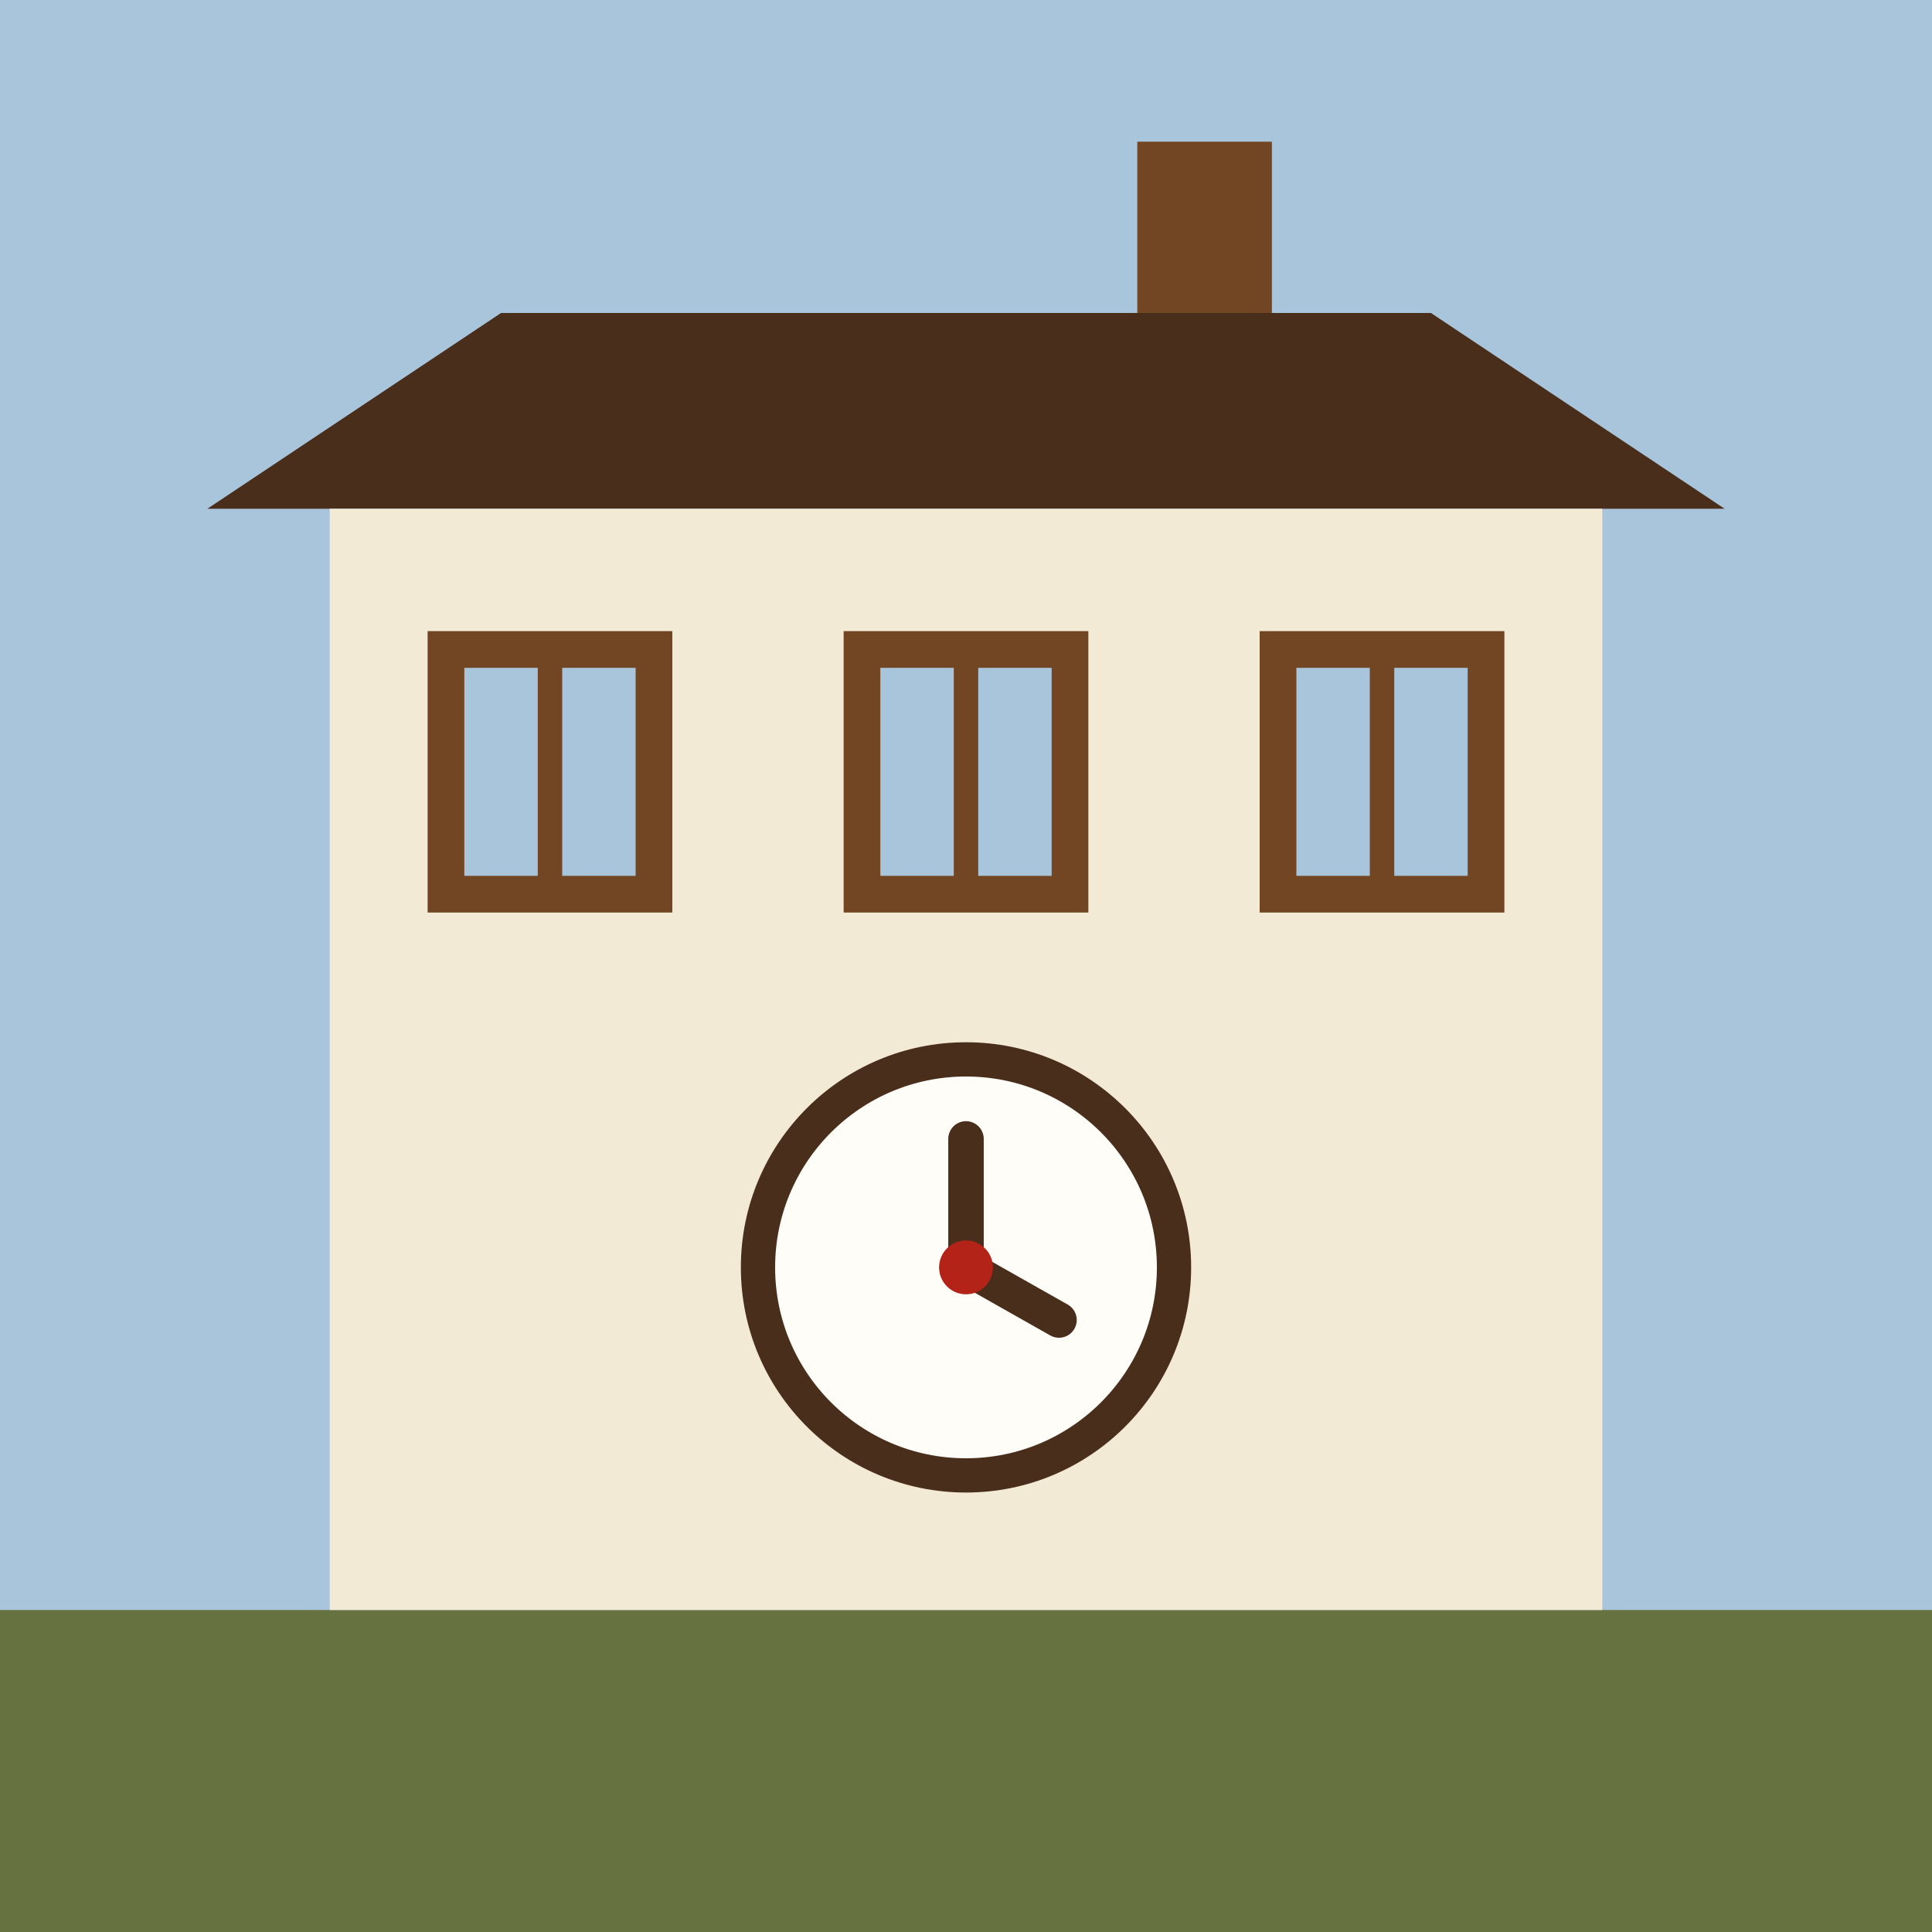
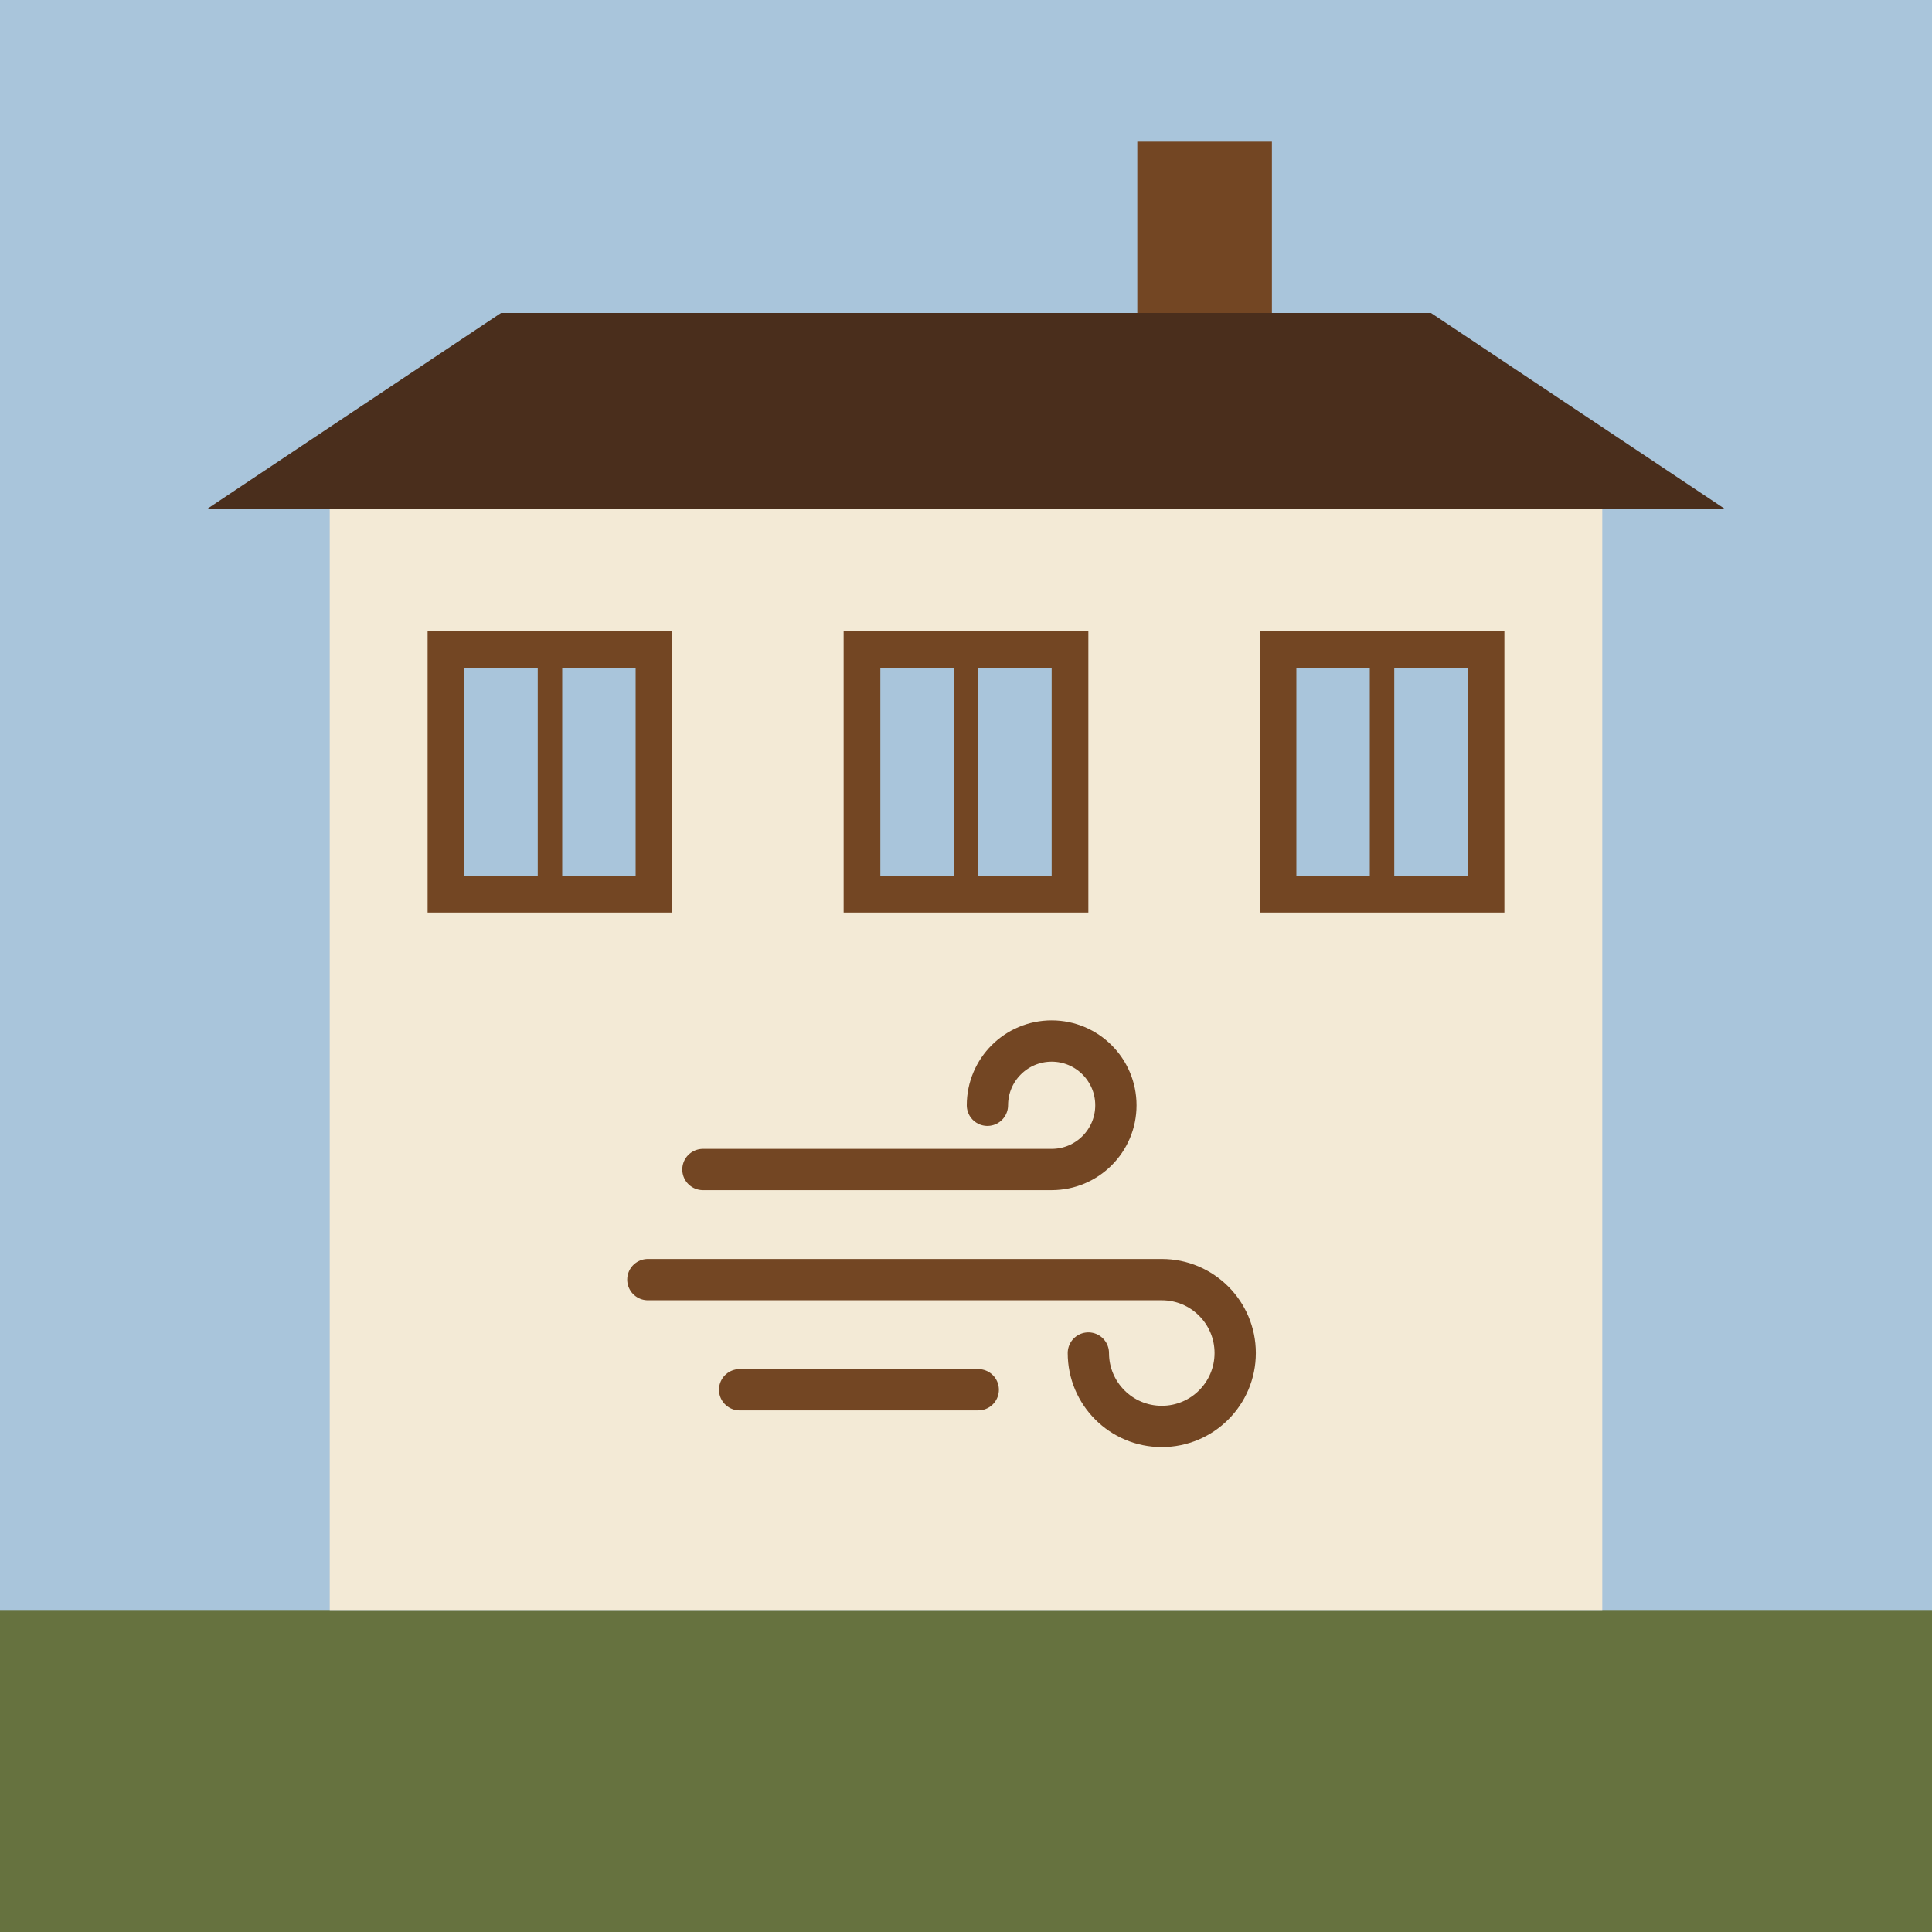
<svg xmlns="http://www.w3.org/2000/svg" viewBox="0 0 180 180">
  <rect width="180" height="180" fill="#a9c5db" />
  <rect y="150" width="180" height="30" fill="#66723f" />
  <g transform="translate(90 150) scale(1.14) translate(-90 -150)">
    <rect x="104" y="30" width="11" height="20" fill="#734623" />
    <path d="M52 44H128L152 60H28Z" fill="#4a2e1c" />
    <rect x="38" y="60" width="104" height="90" fill="#f3ead6" />
    <rect x="46" y="70" width="20" height="23" fill="#734623" />
    <rect x="49" y="73" width="6" height="17" fill="#a9c5db" />
    <rect x="57" y="73" width="6" height="17" fill="#a9c5db" />
    <rect x="80" y="70" width="20" height="23" fill="#734623" />
    <rect x="83" y="73" width="6" height="17" fill="#a9c5db" />
    <rect x="91" y="73" width="6" height="17" fill="#a9c5db" />
    <rect x="114" y="70" width="20" height="23" fill="#734623" />
    <rect x="117" y="73" width="6" height="17" fill="#a9c5db" />
    <rect x="125" y="73" width="6" height="17" fill="#a9c5db" />
-     <circle cx="90" cy="122" r="17" fill="#fffdf8" stroke="#4a2e1c" stroke-width="2.8" />
-     <path d="M90 122V111.5M90 122l7.6 4.3" stroke="#4a2e1c" stroke-width="2.9" stroke-linecap="round" fill="none" />
-     <circle cx="90" cy="122" r="2.2" fill="#b42318" />
+     <g transform="translate(88 120) scale(0.75) translate(-88 -120)" fill="none" stroke="#734623" stroke-width="4.5" stroke-linecap="round">
+       <path d="M62 112H100a7 7 0 1 0-7-7" />
+       <path d="M56 124H112a8 8 0 1 1-8 8" />
+       <path d="M66 136H92" />
+     </g>
  </g>
</svg>
